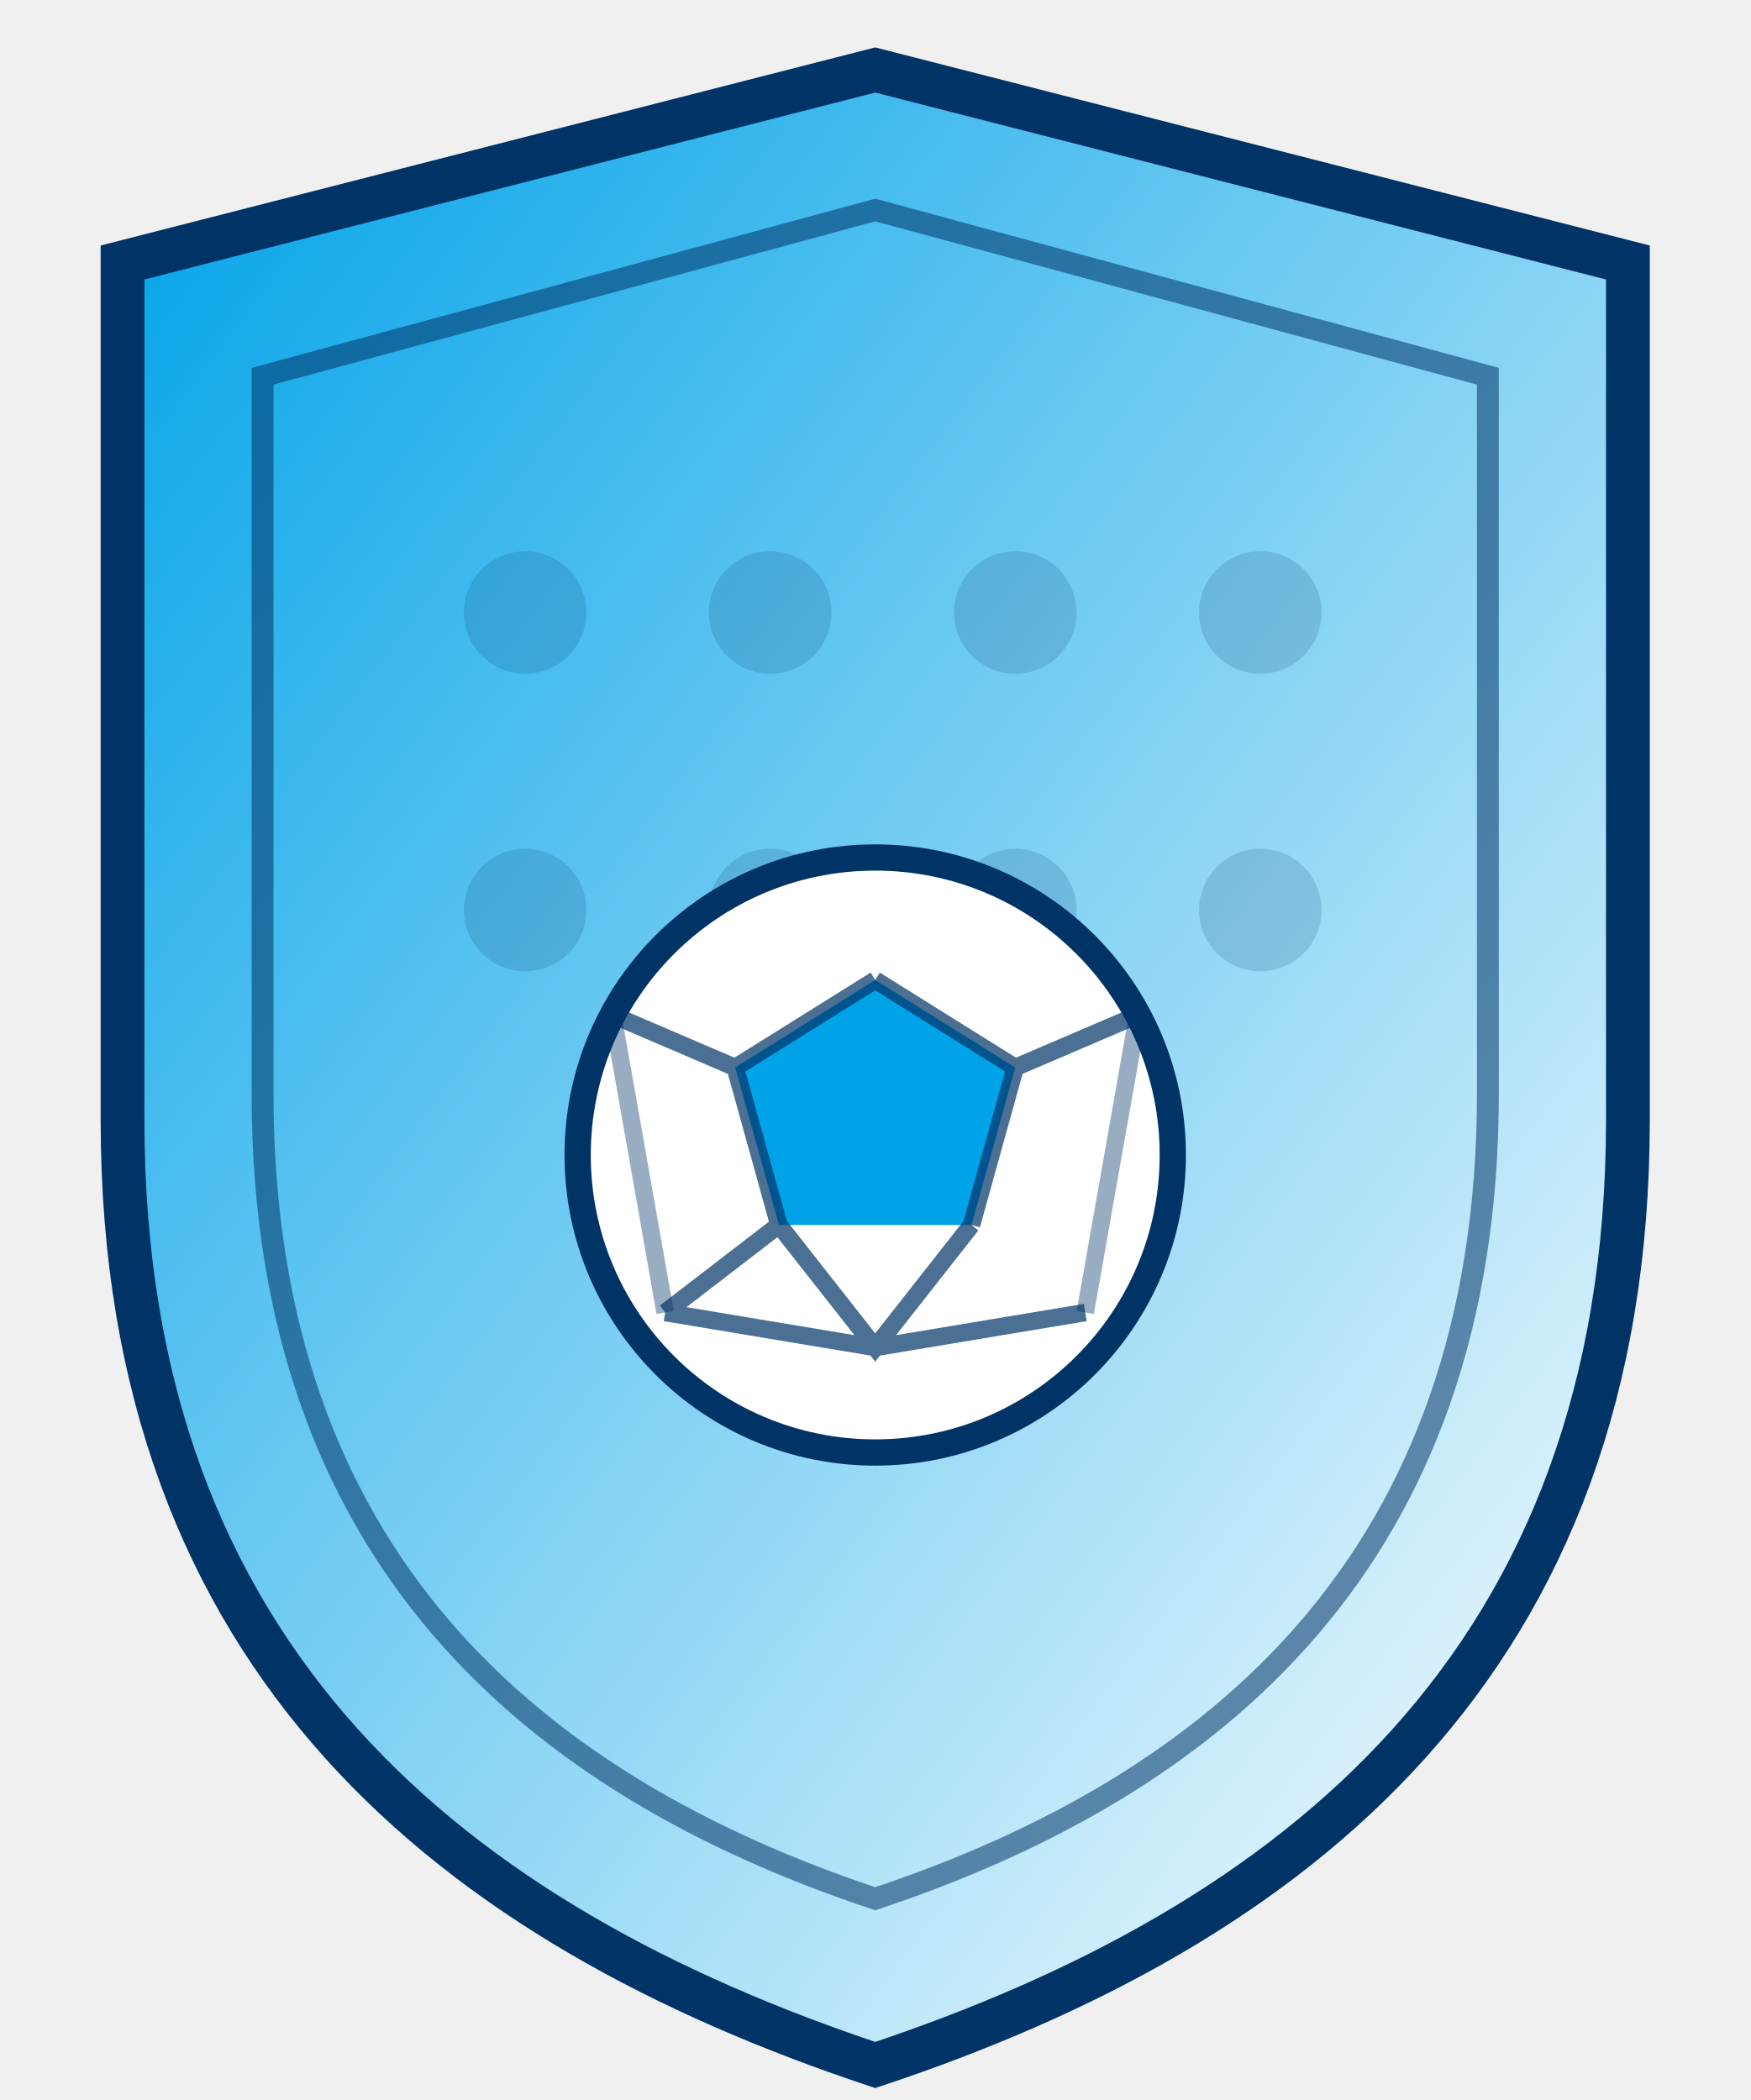
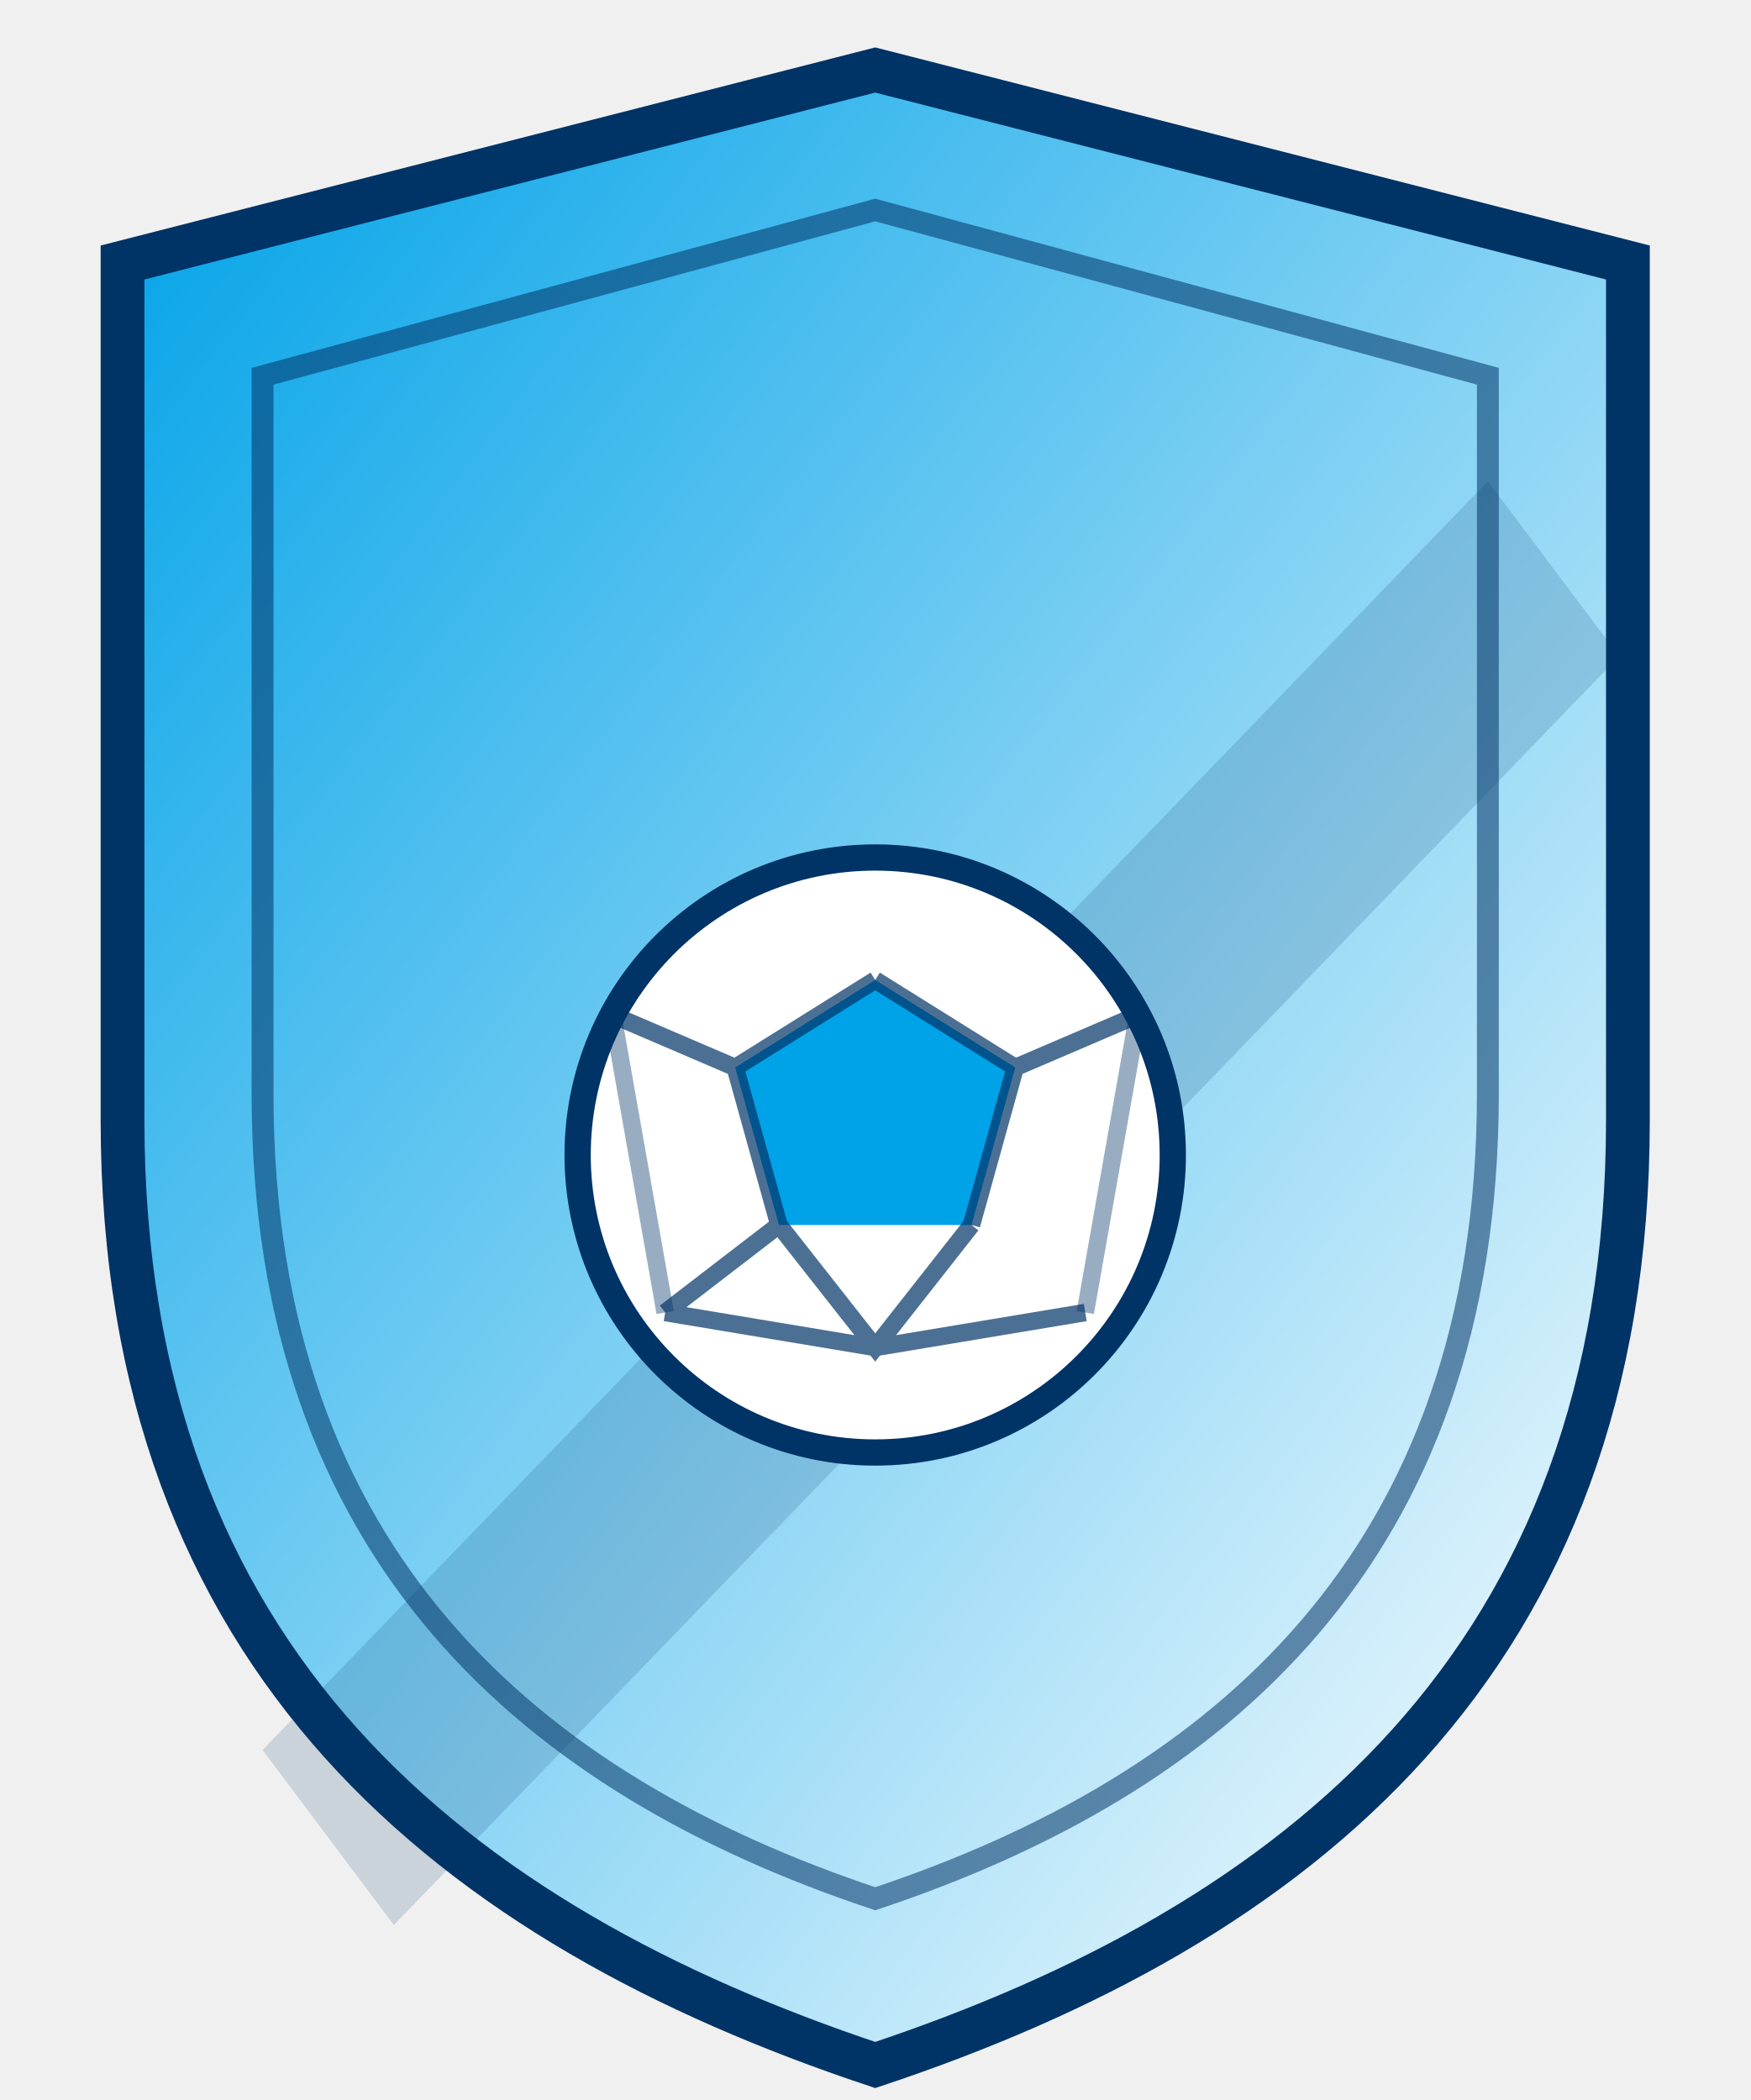
<svg xmlns="http://www.w3.org/2000/svg" viewBox="0 0 200 240" role="img" aria-label="Abstract club crest illustration">
  <defs>
    <linearGradient id="g" x1="0" y1="0" x2="1" y2="1">
      <stop offset="0" stop-color="#00A2E8" />
      <stop offset="1" stop-color="#FFFFFF" />
    </linearGradient>
  </defs>
  <path d="M100 8 L186 30 V128 C186 190 148 220 100 236 C52 220 14 190 14 128 V30 Z" fill="url(#g)" stroke="#003366" stroke-width="5" />
  <path d="M100 24 L170 43 V125 C170 178 139 204 100 217 C61 204 30 178 30 125 V43 Z" fill="none" stroke="#003366" stroke-width="2.5" opacity=".55" />
-   <circle cx="60" cy="70" r="7" fill="#003366" opacity=".16" />
-   <circle cx="88" cy="70" r="7" fill="#003366" opacity=".16" />
-   <circle cx="116" cy="70" r="7" fill="#003366" opacity=".16" />
-   <circle cx="144" cy="70" r="7" fill="#003366" opacity=".16" />
-   <circle cx="60" cy="104" r="7" fill="#003366" opacity=".16" />
-   <circle cx="88" cy="104" r="7" fill="#003366" opacity=".16" />
-   <circle cx="116" cy="104" r="7" fill="#003366" opacity=".16" />
-   <circle cx="144" cy="104" r="7" fill="#003366" opacity=".16" />
+   <path d="M30 200 L170 55 L185 75 L45 220 Z" fill="#003366" opacity=".16" />
  <circle cx="100" cy="132" r="34" fill="#FFFFFF" stroke="#003366" stroke-width="3" />
  <path d="M100 112 L116 122 L111 140 L89 140 L84 122 Z" fill="#00A2E8" />
  <path d="M100 112 L84 122 L70 116 M100 112 L116 122 L130 116 M84 122 L89 140 L76 150 M111 140 L116 122 L130 116 M89 140 L100 154 L111 140 M76 150 L100 154 L124 150" fill="none" stroke="#003366" stroke-width="2" opacity=".7" />
  <path d="M76 150 L70 116 M124 150 L130 116" stroke="#003366" stroke-width="2" opacity=".4" fill="none" />
</svg>
